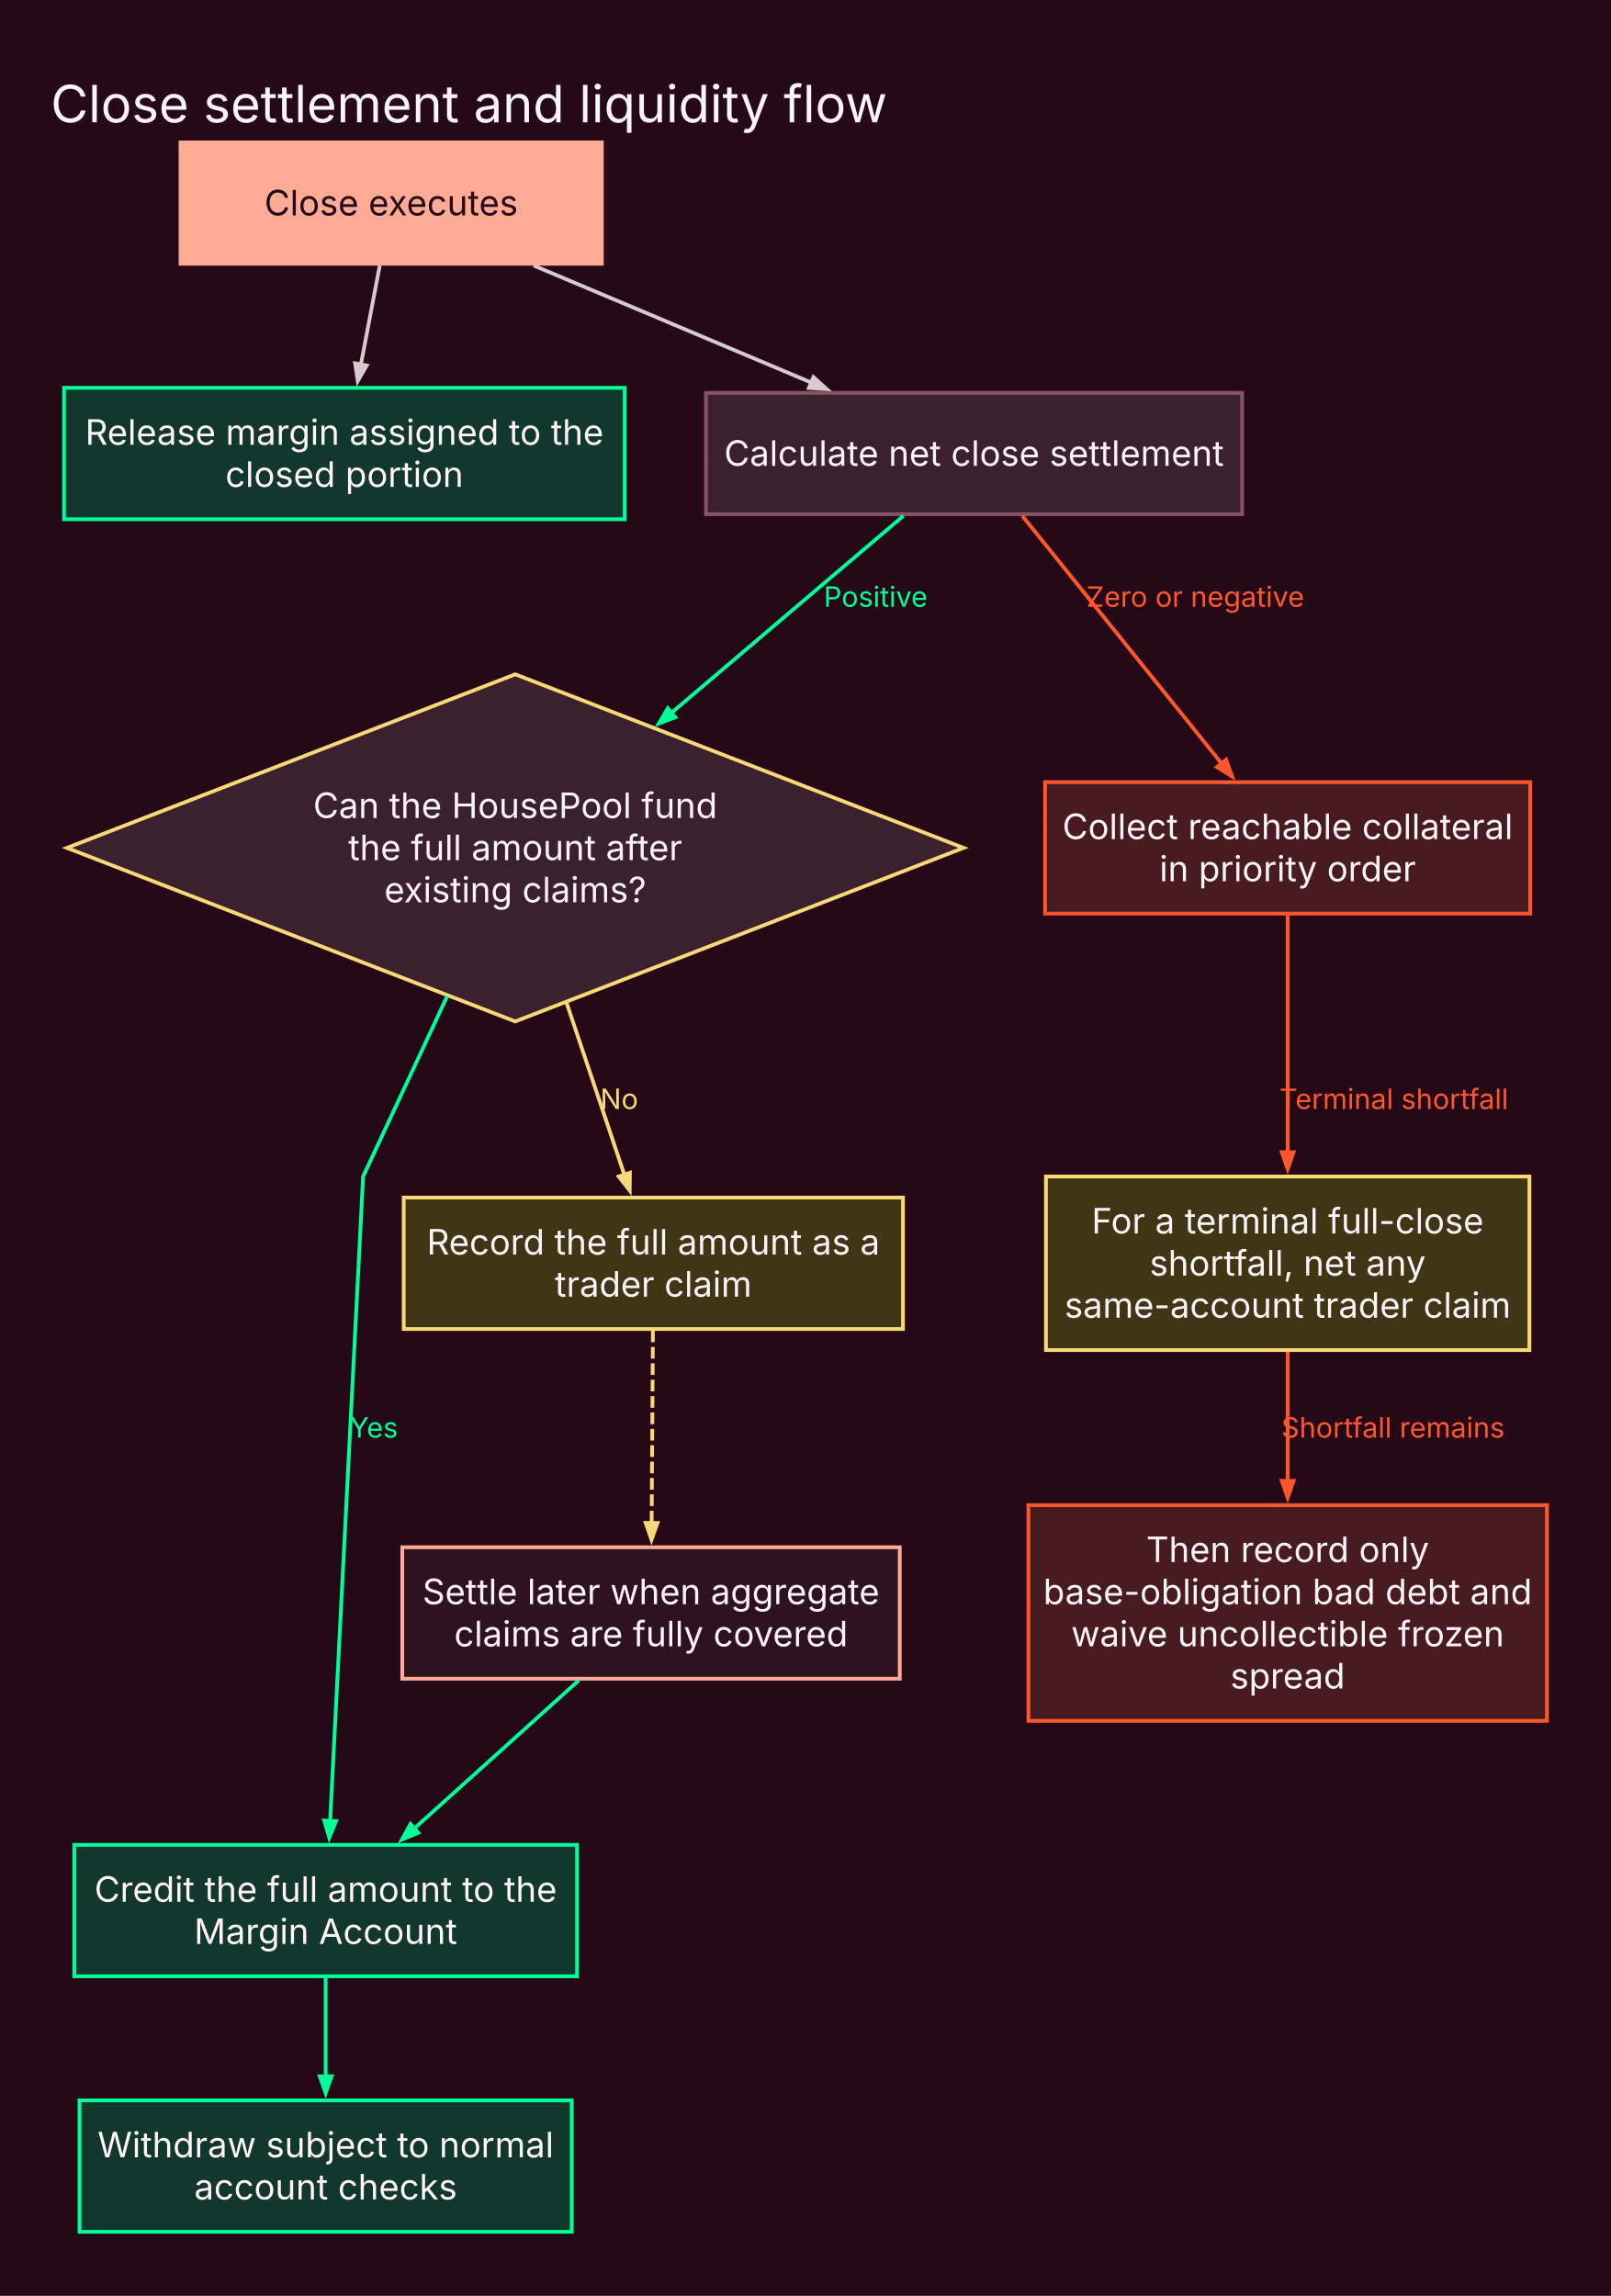
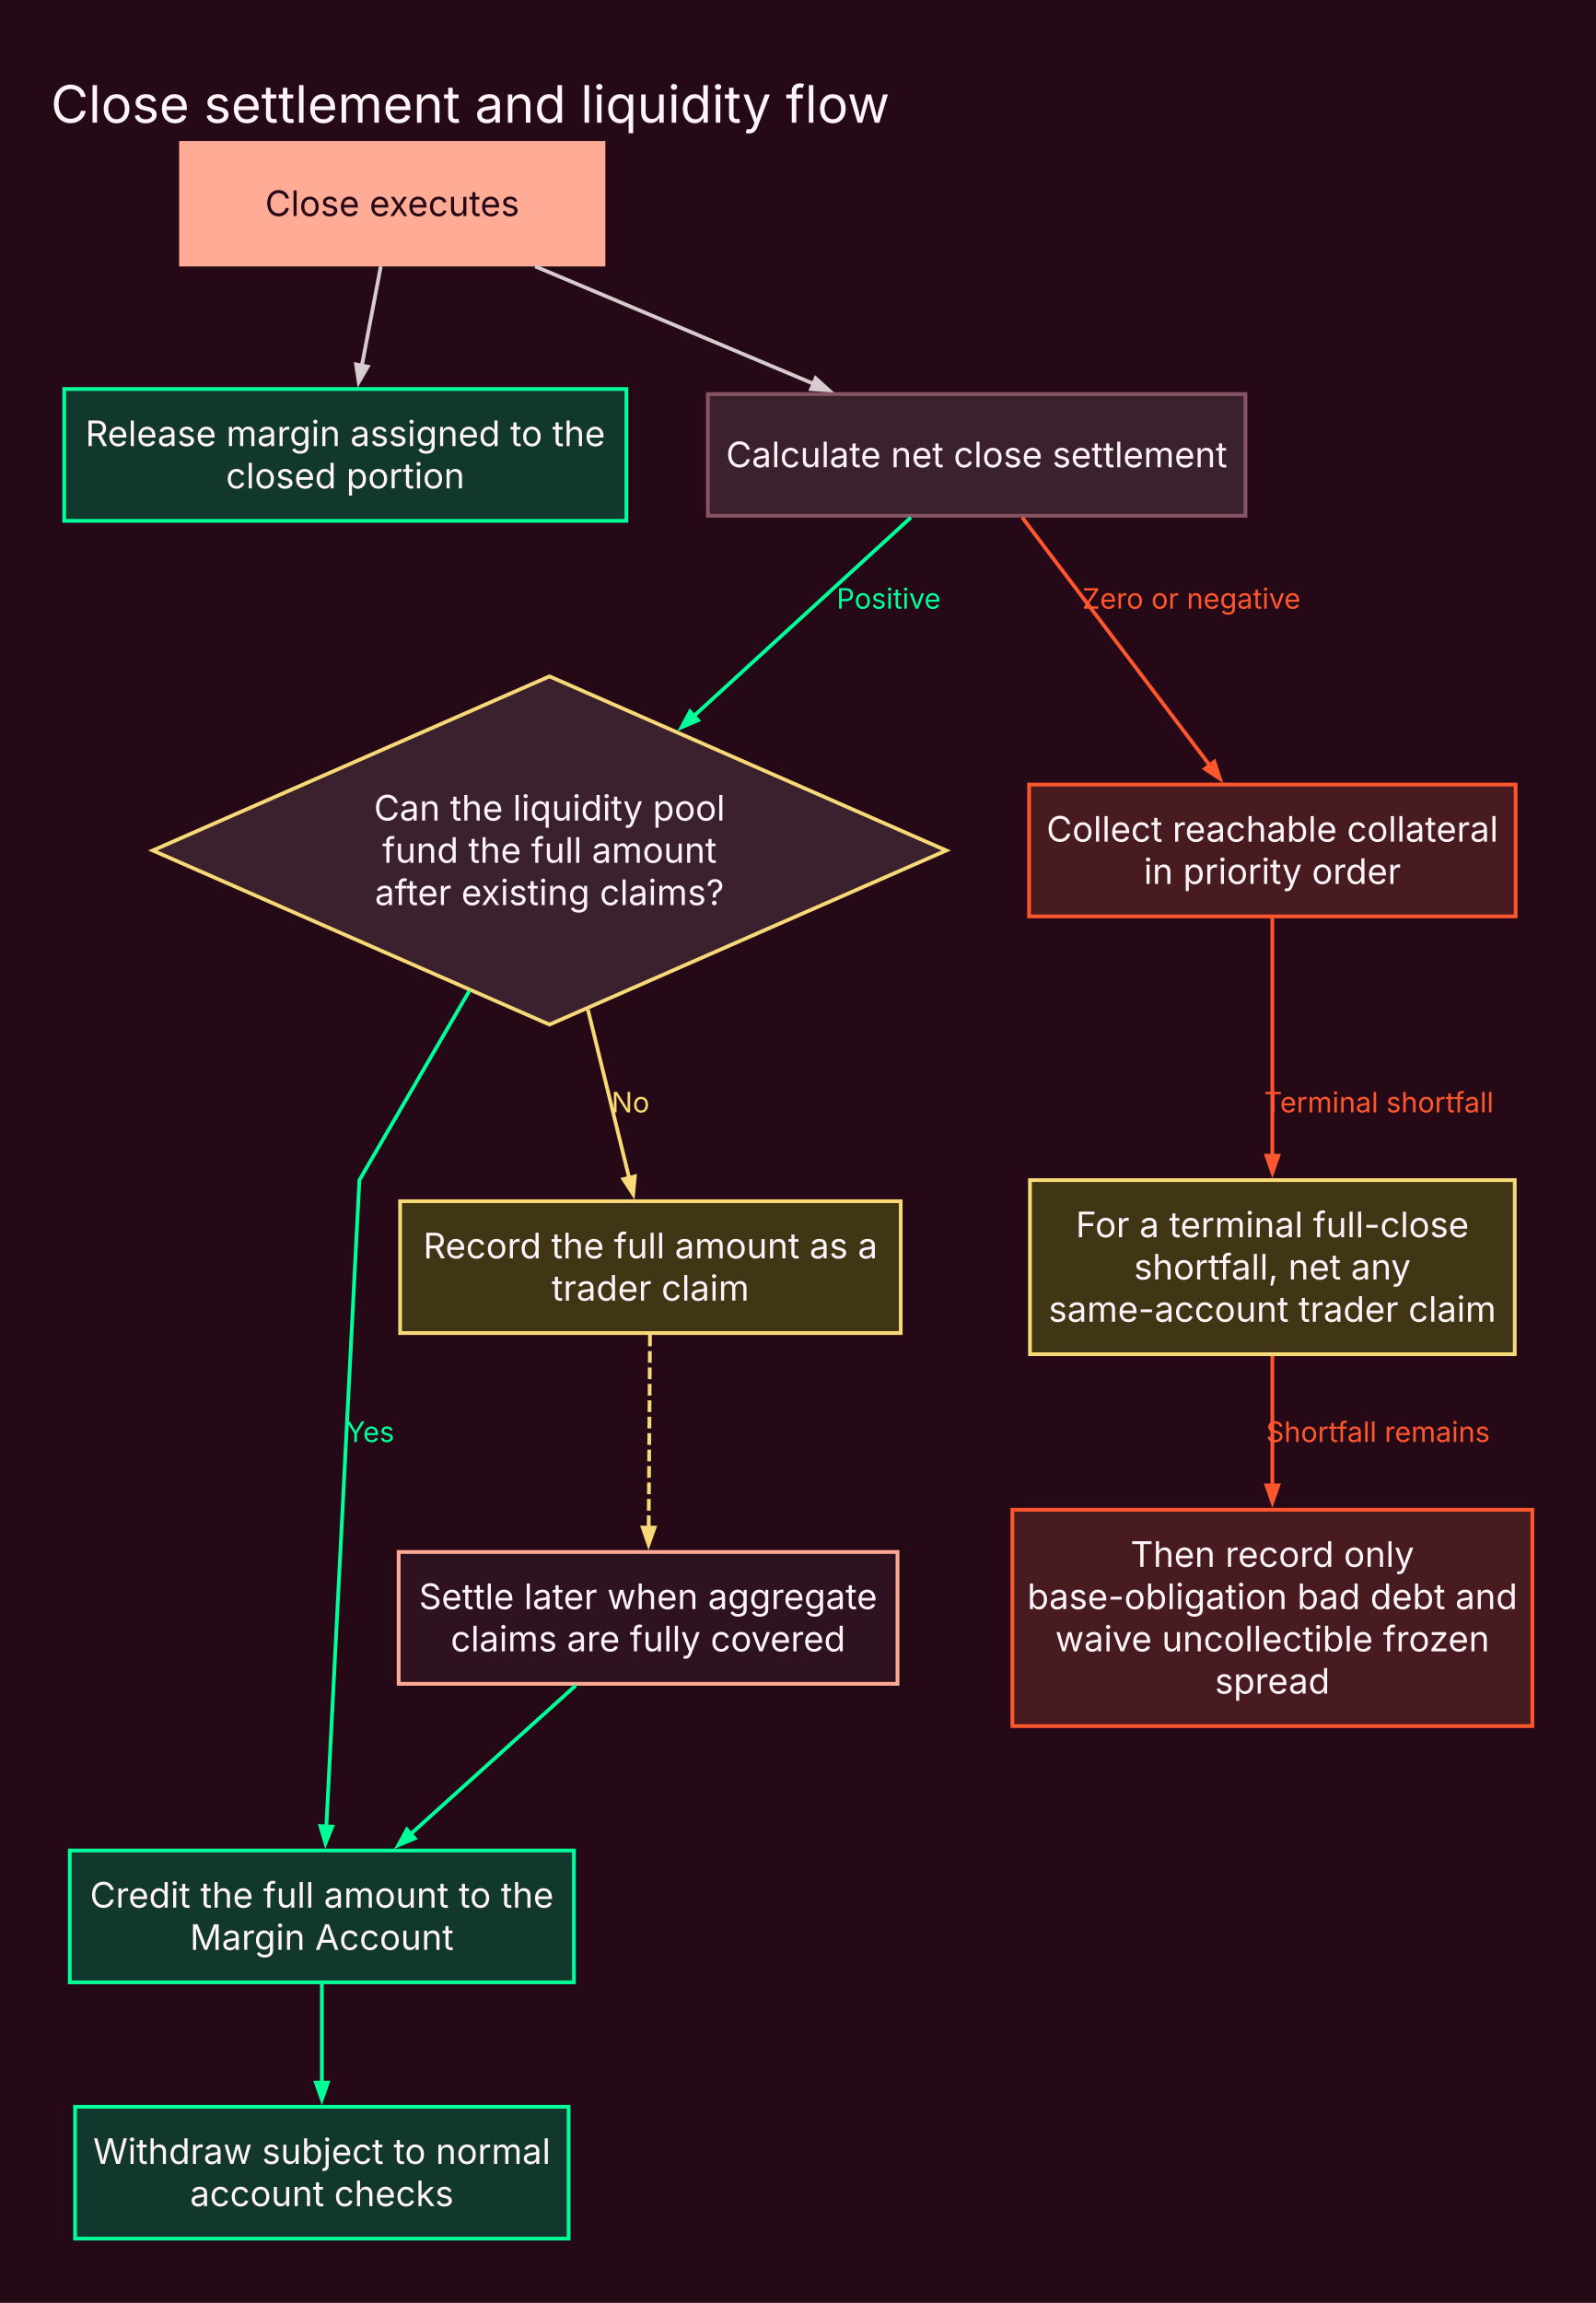
- <svg xmlns="http://www.w3.org/2000/svg" xmlns:xlink="http://www.w3.org/1999/xlink" role="img" aria-labelledby="settlement-liquidity-flow-title settlement-liquidity-flow-description" focusable="false" width="688pt" height="981pt" viewBox="0.00 0.00 688.00 981.00">
+ <svg xmlns="http://www.w3.org/2000/svg" xmlns:xlink="http://www.w3.org/1999/xlink" role="img" aria-labelledby="settlement-liquidity-flow-title settlement-liquidity-flow-description" focusable="false" width="680pt" height="981pt" viewBox="0.00 0.00 680.00 981.00">
  <style>text { font-family: "Uncut Sans", Inter, ui-sans-serif, system-ui, -apple-system, BlinkMacSystemFont, "Segoe UI", sans-serif; }</style>
  <g id="graph0" class="graph" transform="scale(1 1) rotate(0) translate(27.36 953.57)">
-     <polygon fill="#250917" stroke="none" points="-27.36,27.36 -27.36,-953.57 660.91,-953.57 660.91,27.36 -27.36,27.36" />
+     <polygon fill="#250917" stroke="none" points="-27.36,27.36 -27.36,-953.57 652.91,-953.57 652.91,27.36 -27.36,27.36" />
    <text xml:space="preserve" text-anchor="middle" x="173" y="-901.31" font-family="Arial" font-size="22.00" fill="#fff5f9">Close settlement and liquidity flow</text>
    <g id="node1" class="node">
      <g id="a_node1">
        <a xlink:title="Close executes">
          <polygon fill="#ffab96" stroke="#ffab96" stroke-width="1.6" points="229.77,-892.71 49.77,-892.71 49.77,-840.87 229.77,-840.87 229.77,-892.71" />
          <text xml:space="preserve" text-anchor="middle" x="139.77" y="-861.54" font-family="Arial" font-size="15.00" fill="#250917">Close executes</text>
        </a>
      </g>
    </g>
    <g id="node2" class="node">
      <g id="a_node2">
        <a xlink:title="Release margin assigned to the closed portion">
          <polygon fill="#12372c" stroke="#00ff99" stroke-width="1.6" points="239.55,-787.87 0,-787.87 0,-731.71 239.55,-731.71 239.55,-787.87" />
          <text xml:space="preserve" text-anchor="middle" x="119.77" y="-763.54" font-family="Arial" font-size="15.00" fill="#fff5f9">Release margin assigned to the</text>
          <text xml:space="preserve" text-anchor="middle" x="119.77" y="-745.54" font-family="Arial" font-size="15.00" fill="#fff5f9">closed portion</text>
        </a>
      </g>
    </g>
    <g id="edge1" class="edge">
      <path fill="none" stroke="#d8cbd0" stroke-width="1.6" d="M134.88,-840.1C132.46,-827.38 129.49,-811.78 126.82,-797.79" />
      <polygon fill="#d8cbd0" stroke="#d8cbd0" stroke-width="1.6" points="129.31,-797.4 125.49,-790.8 124.36,-798.34 129.31,-797.4" />
    </g>
    <g id="node3" class="node">
      <g id="a_node3">
        <a xlink:title="Calculate net close settlement">
          <polygon fill="#3b212d" stroke="#875465" stroke-width="1.6" points="503.3,-785.71 274.25,-785.71 274.25,-733.87 503.3,-733.87 503.3,-785.71" />
          <text xml:space="preserve" text-anchor="middle" x="388.77" y="-754.54" font-family="Arial" font-size="15.00" fill="#fff5f9">Calculate net close settlement</text>
        </a>
      </g>
    </g>
    <g id="edge2" class="edge">
      <path fill="none" stroke="#d8cbd0" stroke-width="1.6" d="M200.69,-840.1C236.54,-824.98 282.02,-805.81 319.27,-790.1" />
      <polygon fill="#d8cbd0" stroke="#d8cbd0" stroke-width="1.6" points="320.17,-792.45 325.83,-787.33 318.22,-787.81 320.17,-792.45" />
    </g>
    <g id="node4" class="node">
      <g id="a_node4">
-         <a xlink:title="Can the HousePool fund the full amount after existing claims?">
-           <polygon fill="#3b212d" stroke="#f7d977" stroke-width="1.6" points="192.77,-665.46 1.22,-591.3 192.77,-517.14 384.32,-591.3 192.77,-665.46" />
-           <text xml:space="preserve" text-anchor="middle" x="192.77" y="-604.05" font-family="Arial" font-size="15.00" fill="#fff5f9">Can the HousePool fund</text>
-           <text xml:space="preserve" text-anchor="middle" x="192.77" y="-586.05" font-family="Arial" font-size="15.00" fill="#fff5f9">the full amount after</text>
-           <text xml:space="preserve" text-anchor="middle" x="192.77" y="-568.05" font-family="Arial" font-size="15.00" fill="#fff5f9">existing claims?</text>
+         <a xlink:title="Can the liquidity pool fund the full amount after existing claims?">
+           <polygon fill="#3b212d" stroke="#f7d977" stroke-width="1.6" points="206.77,-665.46 37.72,-591.3 206.77,-517.14 375.82,-591.3 206.77,-665.46" />
+           <text xml:space="preserve" text-anchor="middle" x="206.77" y="-604.05" font-family="Arial" font-size="15.00" fill="#fff5f9">Can the liquidity pool</text>
+           <text xml:space="preserve" text-anchor="middle" x="206.77" y="-586.05" font-family="Arial" font-size="15.00" fill="#fff5f9">fund the full amount</text>
+           <text xml:space="preserve" text-anchor="middle" x="206.77" y="-568.05" font-family="Arial" font-size="15.00" fill="#fff5f9">after existing claims?</text>
        </a>
      </g>
    </g>
    <g id="edge3" class="edge">
      <g id="a_edge3">
        <a xlink:title="Positive">
-           <path fill="none" stroke="#00ff99" stroke-width="1.6" d="M358.58,-733.14C332.21,-710.74 293,-677.44 259.33,-648.84" />
-           <polygon fill="#00ff99" stroke="#00ff99" stroke-width="1.6" points="261.2,-647.12 254.08,-644.38 257.94,-650.96 261.2,-647.12" />
+           <path fill="none" stroke="#00ff99" stroke-width="1.6" d="M360.74,-733.14C336.17,-710.67 299.6,-677.21 268.26,-648.55" />
+           <polygon fill="#00ff99" stroke="#00ff99" stroke-width="1.6" points="270.05,-646.77 263.04,-643.77 266.65,-650.49 270.05,-646.77" />
        </a>
      </g>
-       <text xml:space="preserve" text-anchor="middle" x="346.75" y="-694.31" font-family="Arial" font-size="12.00" fill="#00ff99">Positive</text>
+       <text xml:space="preserve" text-anchor="middle" x="351.28" y="-694.31" font-family="Arial" font-size="12.00" fill="#00ff99">Positive</text>
    </g>
    <g id="node9" class="node">
      <g id="a_node9">
        <a xlink:title="Collect reachable collateral in priority order">
-           <polygon fill="#471b20" stroke="#ff572d" stroke-width="1.6" points="626.42,-619.38 419.12,-619.38 419.12,-563.22 626.42,-563.22 626.42,-619.38" />
-           <text xml:space="preserve" text-anchor="middle" x="522.77" y="-595.05" font-family="Arial" font-size="15.00" fill="#fff5f9">Collect reachable collateral</text>
-           <text xml:space="preserve" text-anchor="middle" x="522.77" y="-577.05" font-family="Arial" font-size="15.00" fill="#fff5f9">in priority order</text>
+           <polygon fill="#471b20" stroke="#ff572d" stroke-width="1.6" points="618.42,-619.38 411.12,-619.38 411.12,-563.22 618.42,-563.22 618.42,-619.38" />
+           <text xml:space="preserve" text-anchor="middle" x="514.77" y="-595.05" font-family="Arial" font-size="15.00" fill="#fff5f9">Collect reachable collateral</text>
+           <text xml:space="preserve" text-anchor="middle" x="514.77" y="-577.05" font-family="Arial" font-size="15.00" fill="#fff5f9">in priority order</text>
        </a>
      </g>
    </g>
    <g id="edge9" class="edge">
      <g id="a_edge9">
        <a xlink:title="Zero or negative">
-           <path fill="none" stroke="#ff572d" stroke-width="1.6" d="M409.42,-733.14C432.26,-704.77 469.18,-658.88 494.65,-627.24" />
-           <polygon fill="#ff572d" stroke="#ff572d" stroke-width="1.6" points="496.47,-629 499.03,-621.81 492.55,-625.84 496.47,-629" />
+           <path fill="none" stroke="#ff572d" stroke-width="1.6" d="M408.19,-733.14C429.66,-704.77 464.38,-658.88 488.33,-627.24" />
+           <polygon fill="#ff572d" stroke="#ff572d" stroke-width="1.6" points="490.07,-629.11 492.41,-621.85 486.06,-626.07 490.07,-629.11" />
        </a>
      </g>
-       <text xml:space="preserve" text-anchor="middle" x="483.33" y="-694.31" font-family="Arial" font-size="12.00" fill="#ff572d">Zero or negative</text>
+       <text xml:space="preserve" text-anchor="middle" x="480.28" y="-694.31" font-family="Arial" font-size="12.00" fill="#ff572d">Zero or negative</text>
    </g>
    <g id="node5" class="node">
      <g id="a_node5">
        <a xlink:title="Credit the full amount to the Margin Account">
-           <polygon fill="#12372c" stroke="#00ff99" stroke-width="1.6" points="219.18,-165.32 4.37,-165.32 4.37,-109.16 219.18,-109.16 219.18,-165.32" />
-           <text xml:space="preserve" text-anchor="middle" x="111.77" y="-140.99" font-family="Arial" font-size="15.00" fill="#fff5f9">Credit the full amount to the</text>
-           <text xml:space="preserve" text-anchor="middle" x="111.77" y="-122.99" font-family="Arial" font-size="15.00" fill="#fff5f9">Margin Account</text>
+           <polygon fill="#12372c" stroke="#00ff99" stroke-width="1.6" points="217.18,-165.32 2.37,-165.32 2.37,-109.16 217.18,-109.16 217.18,-165.32" />
+           <text xml:space="preserve" text-anchor="middle" x="109.77" y="-140.99" font-family="Arial" font-size="15.00" fill="#fff5f9">Credit the full amount to the</text>
+           <text xml:space="preserve" text-anchor="middle" x="109.77" y="-122.99" font-family="Arial" font-size="15.00" fill="#fff5f9">Margin Account</text>
        </a>
      </g>
    </g>
    <g id="edge4" class="edge">
      <g id="a_edge4">
        <a xlink:title="Yes">
-           <path fill="none" stroke="#00ff99" stroke-width="1.6" d="M163.7,-527.93C146.39,-490.82 127.77,-450.89 127.77,-450.89 127.77,-450.89 117.93,-258.47 113.68,-175.54" />
-           <polygon fill="#00ff99" stroke="#00ff99" stroke-width="1.6" points="116.2,-175.47 113.32,-168.4 111.17,-175.72 116.2,-175.47" />
+           <path fill="none" stroke="#00ff99" stroke-width="1.6" d="M172.66,-531.58C150.52,-493.48 125.77,-450.89 125.77,-450.89 125.77,-450.89 115.93,-258.47 111.68,-175.54" />
+           <polygon fill="#00ff99" stroke="#00ff99" stroke-width="1.6" points="114.2,-175.47 111.32,-168.4 109.17,-175.72 114.2,-175.47" />
        </a>
      </g>
-       <text xml:space="preserve" text-anchor="middle" x="132.38" y="-339.33" font-family="Arial" font-size="12.00" fill="#00ff99">Yes</text>
+       <text xml:space="preserve" text-anchor="middle" x="130.38" y="-339.33" font-family="Arial" font-size="12.00" fill="#00ff99">Yes</text>
    </g>
    <g id="node6" class="node">
      <g id="a_node6">
        <a xlink:title="Record the full amount as a trader claim">
-           <polygon fill="#403515" stroke="#f7d977" stroke-width="1.6" points="358.42,-441.89 145.12,-441.89 145.12,-385.73 358.42,-385.73 358.42,-441.89" />
-           <text xml:space="preserve" text-anchor="middle" x="251.77" y="-417.56" font-family="Arial" font-size="15.00" fill="#fff5f9">Record the full amount as a</text>
-           <text xml:space="preserve" text-anchor="middle" x="251.77" y="-399.56" font-family="Arial" font-size="15.00" fill="#fff5f9">trader claim</text>
+           <polygon fill="#403515" stroke="#f7d977" stroke-width="1.6" points="356.42,-441.89 143.12,-441.89 143.12,-385.73 356.42,-385.73 356.42,-441.89" />
+           <text xml:space="preserve" text-anchor="middle" x="249.77" y="-417.56" font-family="Arial" font-size="15.00" fill="#fff5f9">Record the full amount as a</text>
+           <text xml:space="preserve" text-anchor="middle" x="249.77" y="-399.56" font-family="Arial" font-size="15.00" fill="#fff5f9">trader claim</text>
        </a>
      </g>
    </g>
    <g id="edge5" class="edge">
      <g id="a_edge5">
        <a xlink:title="No">
-           <path fill="none" stroke="#f7d977" stroke-width="1.6" d="M214.74,-524.95C223.08,-500.17 232.27,-472.82 239.41,-451.58" />
-           <polygon fill="#f7d977" stroke="#f7d977" stroke-width="1.6" points="241.76,-452.5 241.67,-444.88 236.98,-450.9 241.76,-452.5" />
+           <path fill="none" stroke="#f7d977" stroke-width="1.6" d="M223.15,-523.45C229.12,-499.09 235.65,-472.45 240.75,-451.65" />
+           <polygon fill="#f7d977" stroke="#f7d977" stroke-width="1.6" points="243.14,-452.48 242.41,-444.88 238.25,-451.28 243.14,-452.48" />
        </a>
      </g>
-       <text xml:space="preserve" text-anchor="middle" x="237.17" y="-479.74" font-family="Arial" font-size="12.00" fill="#f7d977">No</text>
+       <text xml:space="preserve" text-anchor="middle" x="241.27" y="-479.74" font-family="Arial" font-size="12.00" fill="#f7d977">No</text>
    </g>
    <g id="node8" class="node">
      <g id="a_node8">
        <a xlink:title="Withdraw subject to normal account checks">
-           <polygon fill="#12372c" stroke="#00ff99" stroke-width="1.6" points="216.92,-56.16 6.62,-56.16 6.62,0 216.92,0 216.92,-56.16" />
-           <text xml:space="preserve" text-anchor="middle" x="111.77" y="-31.83" font-family="Arial" font-size="15.00" fill="#fff5f9">Withdraw subject to normal</text>
-           <text xml:space="preserve" text-anchor="middle" x="111.77" y="-13.83" font-family="Arial" font-size="15.00" fill="#fff5f9">account checks</text>
+           <polygon fill="#12372c" stroke="#00ff99" stroke-width="1.6" points="214.92,-56.16 4.62,-56.16 4.62,0 214.92,0 214.92,-56.16" />
+           <text xml:space="preserve" text-anchor="middle" x="109.77" y="-31.83" font-family="Arial" font-size="15.00" fill="#fff5f9">Withdraw subject to normal</text>
+           <text xml:space="preserve" text-anchor="middle" x="109.77" y="-13.83" font-family="Arial" font-size="15.00" fill="#fff5f9">account checks</text>
        </a>
      </g>
    </g>
    <g id="edge8" class="edge">
-       <path fill="none" stroke="#00ff99" stroke-width="1.6" d="M111.77,-108.36C111.77,-95.47 111.77,-79.96 111.77,-66.1" />
-       <polygon fill="#00ff99" stroke="#00ff99" stroke-width="1.6" points="114.3,-66.44 111.78,-59.24 109.26,-66.44 114.3,-66.44" />
+       <path fill="none" stroke="#00ff99" stroke-width="1.6" d="M109.77,-108.36C109.77,-95.47 109.77,-79.96 109.77,-66.1" />
+       <polygon fill="#00ff99" stroke="#00ff99" stroke-width="1.6" points="112.3,-66.44 109.78,-59.24 107.26,-66.44 112.3,-66.44" />
    </g>
    <g id="node7" class="node">
      <g id="a_node7">
        <a xlink:title="Settle later when aggregate claims are fully covered">
-           <polygon fill="#2e1220" stroke="#ffab96" stroke-width="1.6" points="357.05,-292.48 144.5,-292.48 144.5,-236.32 357.05,-236.32 357.05,-292.48" />
-           <text xml:space="preserve" text-anchor="middle" x="250.77" y="-268.15" font-family="Arial" font-size="15.00" fill="#fff5f9">Settle later when aggregate</text>
-           <text xml:space="preserve" text-anchor="middle" x="250.77" y="-250.15" font-family="Arial" font-size="15.00" fill="#fff5f9">claims are fully covered</text>
+           <polygon fill="#2e1220" stroke="#ffab96" stroke-width="1.6" points="355.05,-292.48 142.5,-292.48 142.5,-236.32 355.05,-236.32 355.05,-292.48" />
+           <text xml:space="preserve" text-anchor="middle" x="248.77" y="-268.15" font-family="Arial" font-size="15.00" fill="#fff5f9">Settle later when aggregate</text>
+           <text xml:space="preserve" text-anchor="middle" x="248.77" y="-250.15" font-family="Arial" font-size="15.00" fill="#fff5f9">claims are fully covered</text>
        </a>
      </g>
    </g>
    <g id="edge6" class="edge">
-       <path fill="none" stroke="#f7d977" stroke-width="1.6" stroke-dasharray="5,2" d="M251.59,-385.08C251.43,-361.79 251.2,-328.29 251.03,-302.66" />
-       <polygon fill="#f7d977" stroke="#f7d977" stroke-width="1.6" points="253.55,-302.86 250.98,-295.67 248.51,-302.89 253.55,-302.86" />
+       <path fill="none" stroke="#f7d977" stroke-width="1.6" stroke-dasharray="5,2" d="M249.59,-385.08C249.43,-361.79 249.2,-328.29 249.03,-302.66" />
+       <polygon fill="#f7d977" stroke="#f7d977" stroke-width="1.6" points="251.55,-302.86 248.98,-295.67 246.51,-302.89 251.55,-302.86" />
    </g>
    <g id="edge7" class="edge">
-       <path fill="none" stroke="#00ff99" stroke-width="1.6" d="M219.93,-235.62C199.14,-216.91 171.59,-192.1 149.5,-172.21" />
-       <polygon fill="#00ff99" stroke="#00ff99" stroke-width="1.6" points="151.37,-170.5 144.34,-167.56 148,-174.25 151.37,-170.5" />
+       <path fill="none" stroke="#00ff99" stroke-width="1.6" d="M217.93,-235.62C197.14,-216.91 169.59,-192.1 147.5,-172.21" />
+       <polygon fill="#00ff99" stroke="#00ff99" stroke-width="1.6" points="149.37,-170.5 142.34,-167.56 146,-174.25 149.37,-170.5" />
    </g>
    <g id="node10" class="node">
      <g id="a_node10">
        <a xlink:title="For a terminal full-close shortfall, net any same-account trader claim">
-           <polygon fill="#403515" stroke="#f7d977" stroke-width="1.6" points="626.05,-450.89 419.5,-450.89 419.5,-376.73 626.05,-376.73 626.05,-450.89" />
-           <text xml:space="preserve" text-anchor="middle" x="522.77" y="-426.56" font-family="Arial" font-size="15.00" fill="#fff5f9">For a terminal full-close</text>
-           <text xml:space="preserve" text-anchor="middle" x="522.77" y="-408.56" font-family="Arial" font-size="15.00" fill="#fff5f9">shortfall, net any</text>
-           <text xml:space="preserve" text-anchor="middle" x="522.77" y="-390.56" font-family="Arial" font-size="15.00" fill="#fff5f9">same-account trader claim</text>
+           <polygon fill="#403515" stroke="#f7d977" stroke-width="1.6" points="618.05,-450.89 411.5,-450.89 411.5,-376.73 618.05,-376.73 618.05,-450.89" />
+           <text xml:space="preserve" text-anchor="middle" x="514.77" y="-426.56" font-family="Arial" font-size="15.00" fill="#fff5f9">For a terminal full-close</text>
+           <text xml:space="preserve" text-anchor="middle" x="514.77" y="-408.56" font-family="Arial" font-size="15.00" fill="#fff5f9">shortfall, net any</text>
+           <text xml:space="preserve" text-anchor="middle" x="514.77" y="-390.56" font-family="Arial" font-size="15.00" fill="#fff5f9">same-account trader claim</text>
        </a>
      </g>
    </g>
    <g id="edge10" class="edge">
      <g id="a_edge10">
        <a xlink:title="Terminal shortfall">
-           <path fill="none" stroke="#ff572d" stroke-width="1.6" d="M522.77,-562.49C522.77,-535.22 522.77,-493.16 522.77,-460.89" />
-           <polygon fill="#ff572d" stroke="#ff572d" stroke-width="1.6" points="525.3,-461.27 522.78,-454.07 520.26,-461.27 525.3,-461.27" />
+           <path fill="none" stroke="#ff572d" stroke-width="1.6" d="M514.77,-562.49C514.77,-535.22 514.77,-493.16 514.77,-460.89" />
+           <polygon fill="#ff572d" stroke="#ff572d" stroke-width="1.6" points="517.3,-461.27 514.78,-454.07 512.26,-461.27 517.3,-461.27" />
        </a>
      </g>
-       <text xml:space="preserve" text-anchor="middle" x="568.15" y="-479.74" font-family="Arial" font-size="12.00" fill="#ff572d">Terminal shortfall</text>
+       <text xml:space="preserve" text-anchor="middle" x="560.15" y="-479.74" font-family="Arial" font-size="12.00" fill="#ff572d">Terminal shortfall</text>
    </g>
    <g id="node11" class="node">
      <g id="a_node11">
        <a xlink:title="Then record only base-obligation bad debt and waive uncollectible frozen spread">
-           <polygon fill="#471b20" stroke="#ff572d" stroke-width="1.6" points="633.55,-310.48 412,-310.48 412,-218.32 633.55,-218.32 633.55,-310.48" />
-           <text xml:space="preserve" text-anchor="middle" x="522.77" y="-286.15" font-family="Arial" font-size="15.00" fill="#fff5f9">Then record only</text>
-           <text xml:space="preserve" text-anchor="middle" x="522.77" y="-268.15" font-family="Arial" font-size="15.00" fill="#fff5f9">base-obligation bad debt and</text>
-           <text xml:space="preserve" text-anchor="middle" x="522.77" y="-250.15" font-family="Arial" font-size="15.00" fill="#fff5f9">waive uncollectible frozen</text>
-           <text xml:space="preserve" text-anchor="middle" x="522.77" y="-232.15" font-family="Arial" font-size="15.00" fill="#fff5f9">spread</text>
+           <polygon fill="#471b20" stroke="#ff572d" stroke-width="1.6" points="625.55,-310.48 404,-310.48 404,-218.32 625.55,-218.32 625.55,-310.48" />
+           <text xml:space="preserve" text-anchor="middle" x="514.77" y="-286.15" font-family="Arial" font-size="15.00" fill="#fff5f9">Then record only</text>
+           <text xml:space="preserve" text-anchor="middle" x="514.77" y="-268.15" font-family="Arial" font-size="15.00" fill="#fff5f9">base-obligation bad debt and</text>
+           <text xml:space="preserve" text-anchor="middle" x="514.77" y="-250.15" font-family="Arial" font-size="15.00" fill="#fff5f9">waive uncollectible frozen</text>
+           <text xml:space="preserve" text-anchor="middle" x="514.77" y="-232.15" font-family="Arial" font-size="15.00" fill="#fff5f9">spread</text>
        </a>
      </g>
    </g>
    <g id="edge11" class="edge">
      <g id="a_edge11">
        <a xlink:title="Shortfall remains">
-           <path fill="none" stroke="#ff572d" stroke-width="1.6" d="M522.77,-375.99C522.77,-359.29 522.77,-339.18 522.77,-320.72" />
-           <polygon fill="#ff572d" stroke="#ff572d" stroke-width="1.6" points="525.3,-320.86 522.78,-313.66 520.26,-320.86 525.3,-320.86" />
+           <path fill="none" stroke="#ff572d" stroke-width="1.6" d="M514.77,-375.99C514.77,-359.29 514.77,-339.18 514.77,-320.72" />
+           <polygon fill="#ff572d" stroke="#ff572d" stroke-width="1.6" points="517.3,-320.86 514.78,-313.66 512.26,-320.86 517.3,-320.86" />
        </a>
      </g>
-       <text xml:space="preserve" text-anchor="middle" x="567.77" y="-339.33" font-family="Arial" font-size="12.00" fill="#ff572d">Shortfall remains</text>
+       <text xml:space="preserve" text-anchor="middle" x="559.77" y="-339.33" font-family="Arial" font-size="12.00" fill="#ff572d">Shortfall remains</text>
    </g>
  </g>
</svg>
